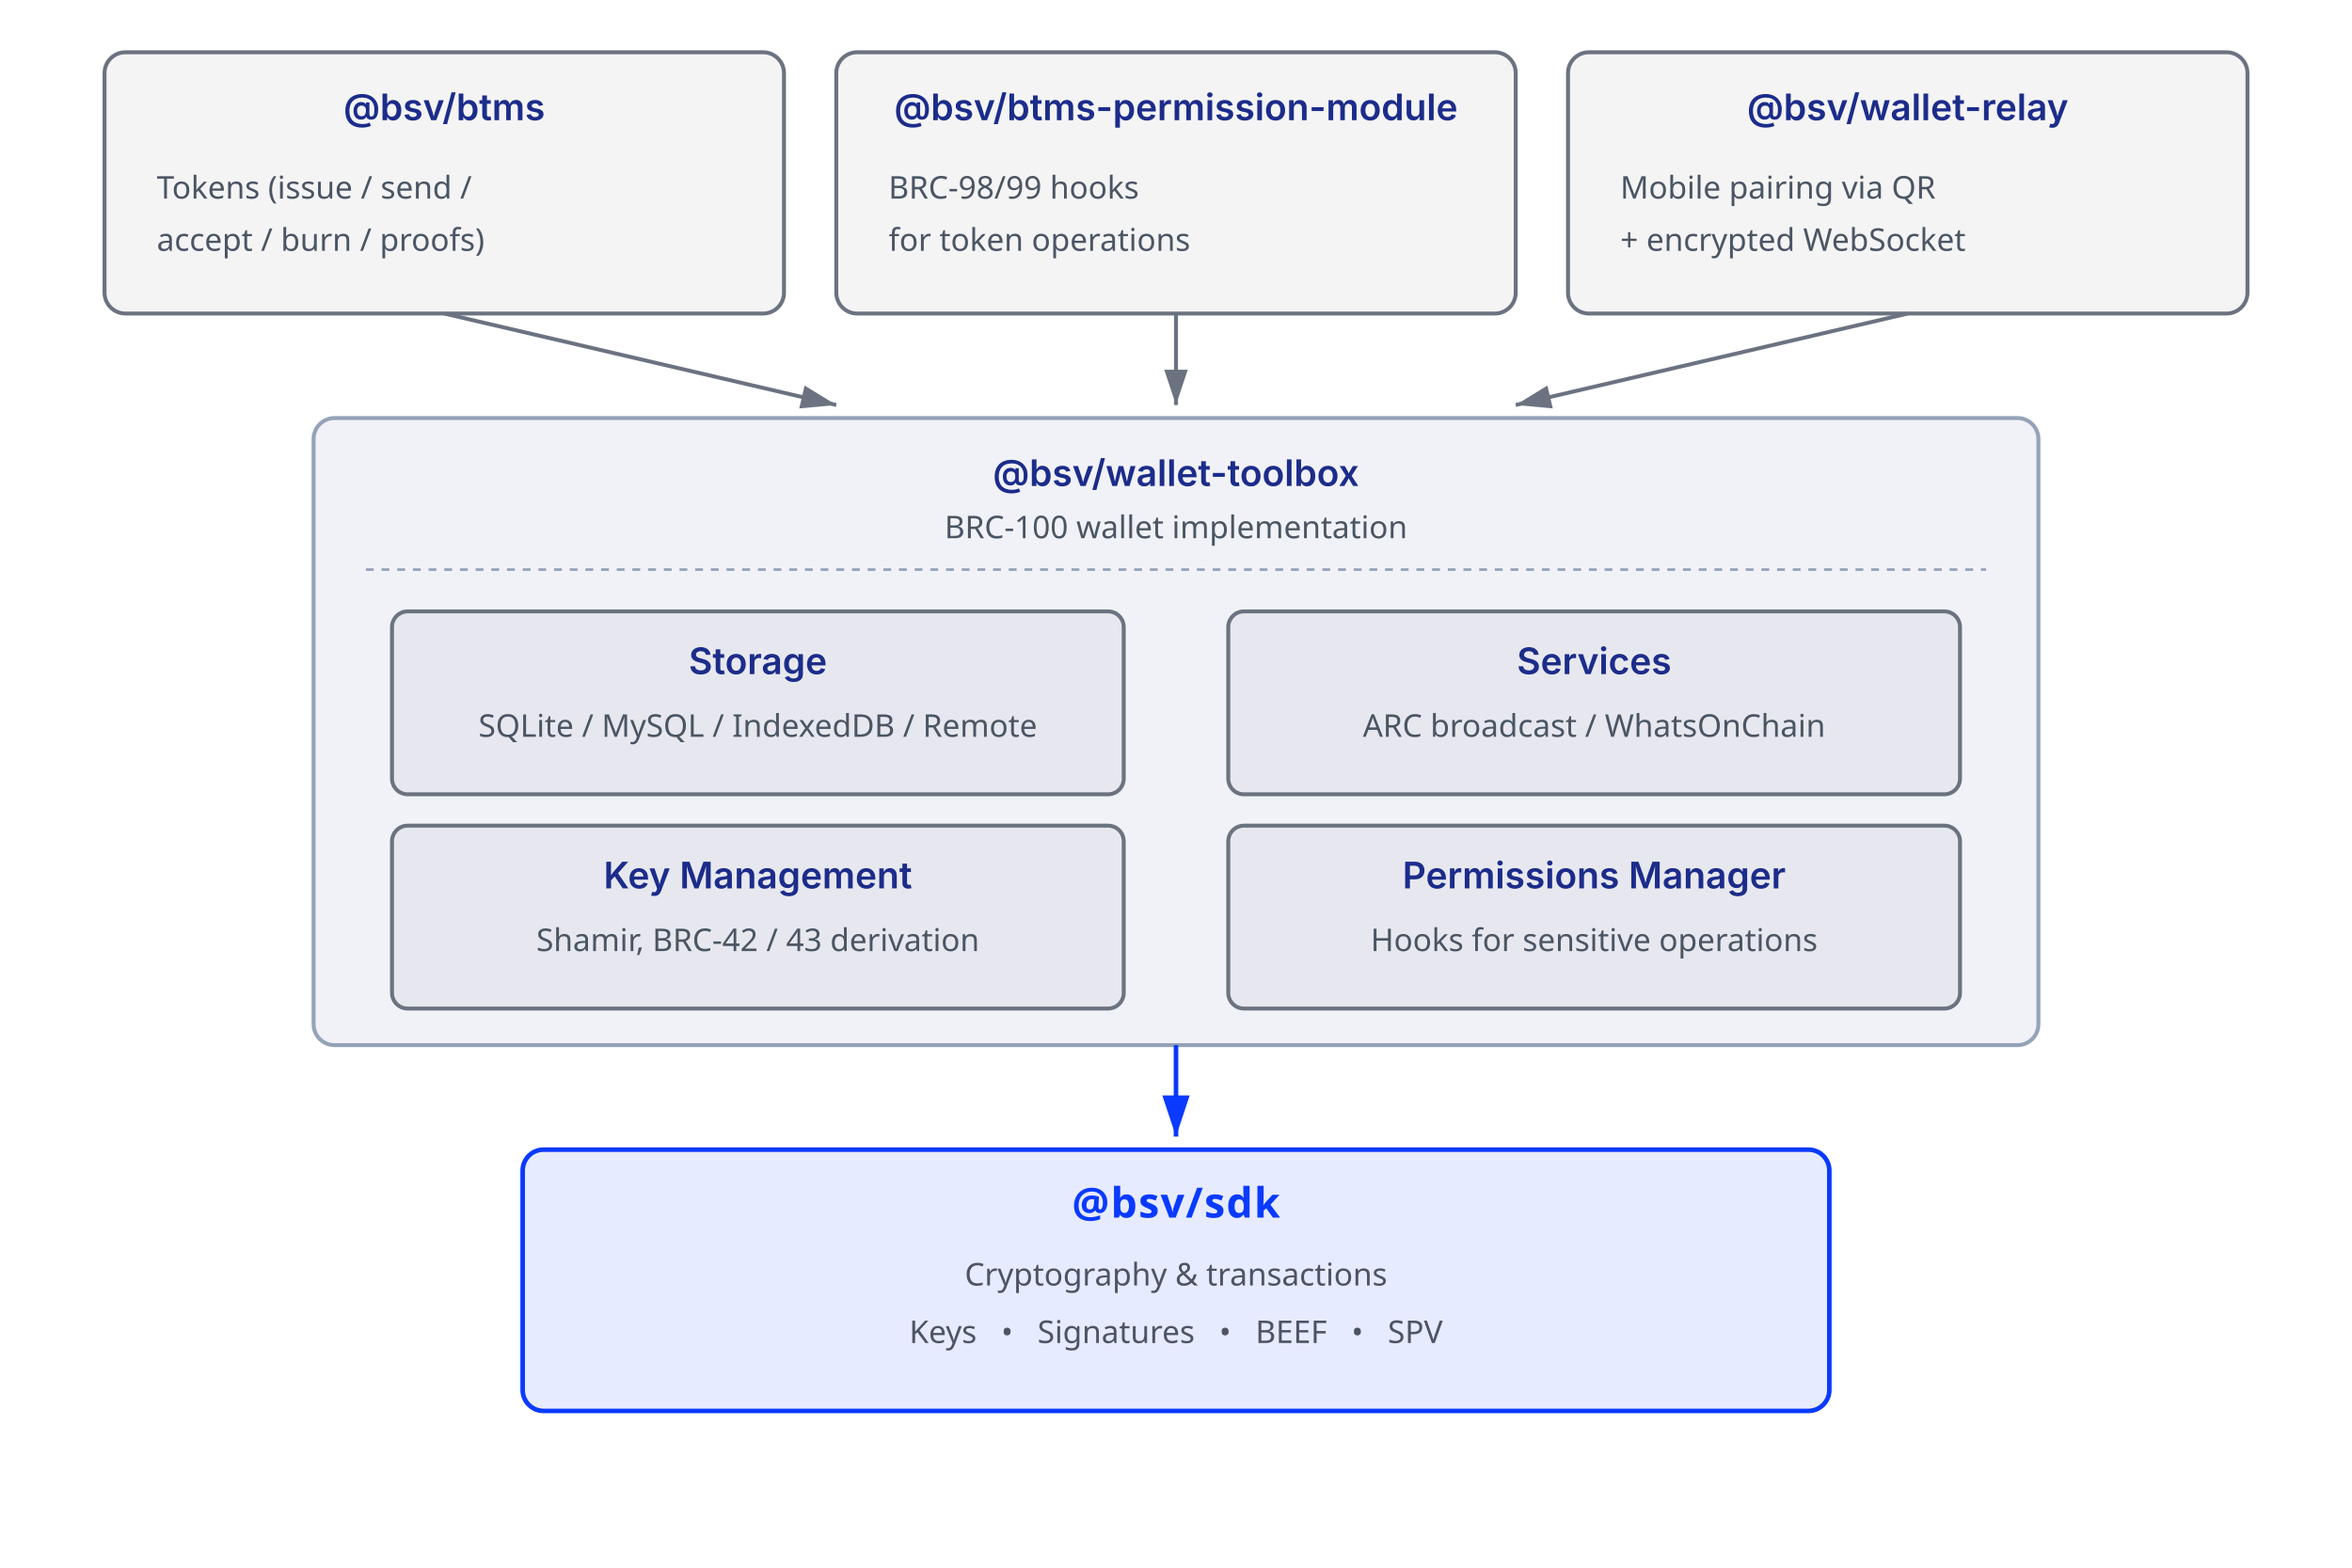
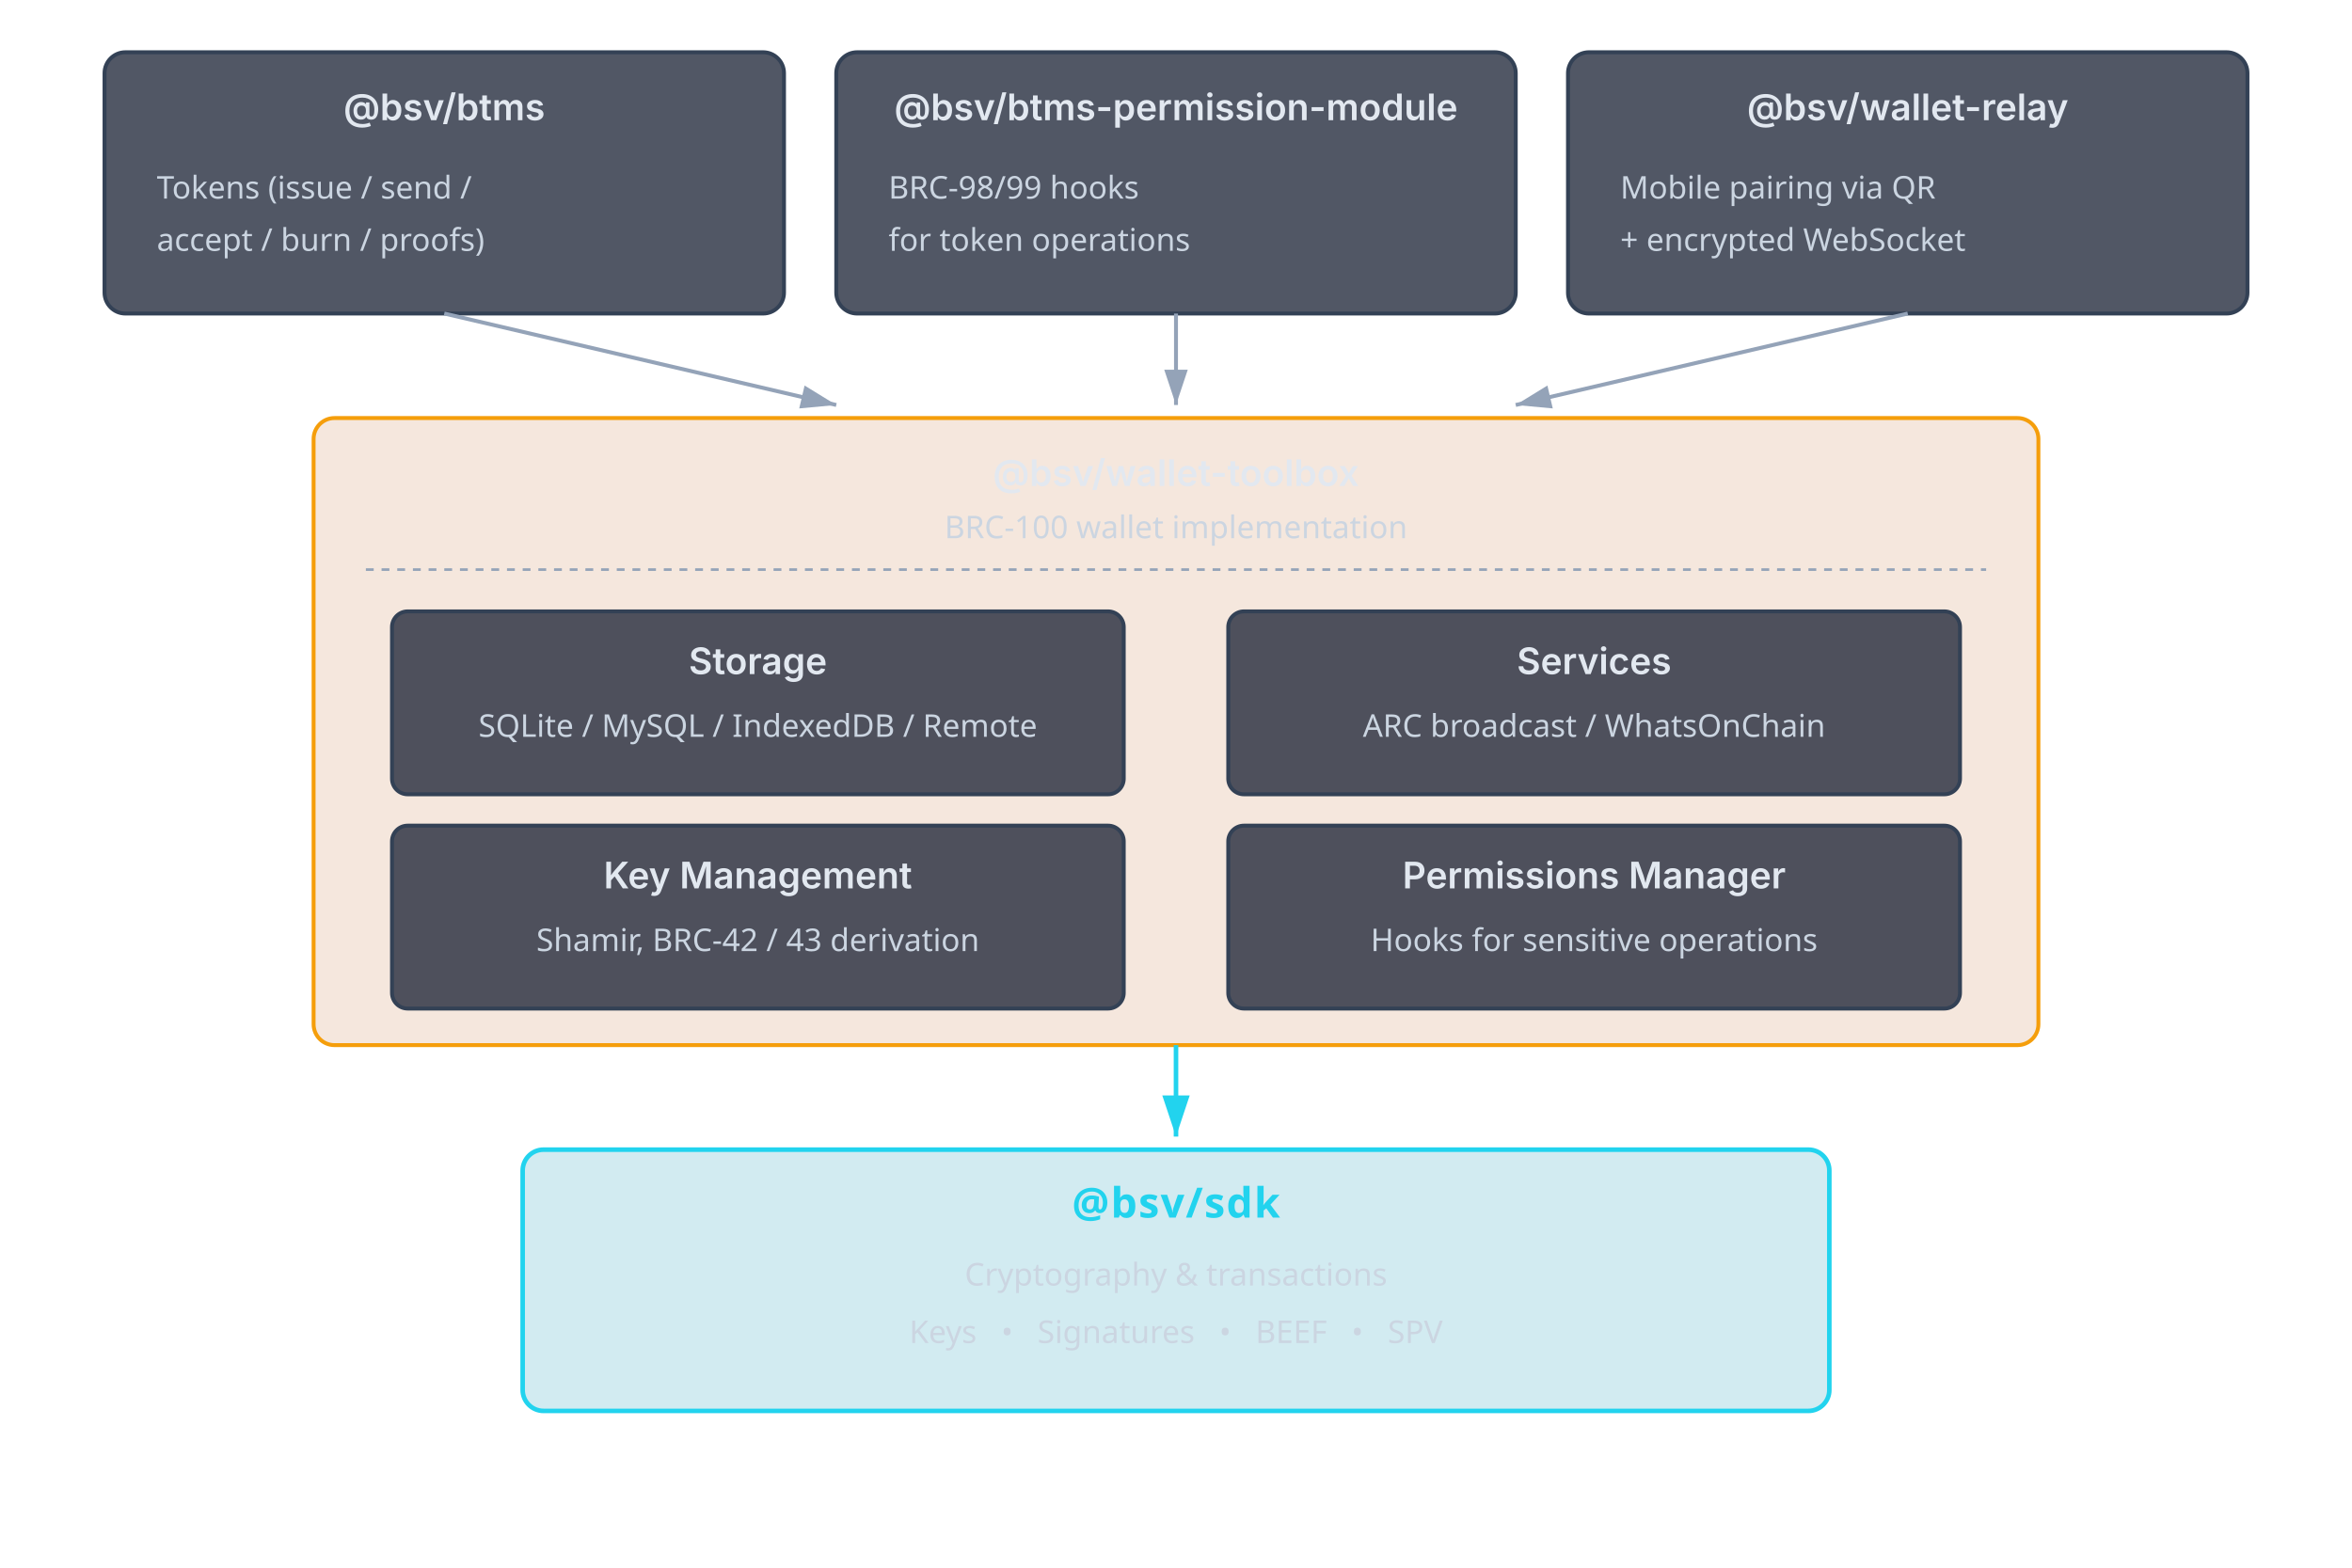
<svg xmlns="http://www.w3.org/2000/svg" viewBox="0 0 900 600" role="img" aria-labelledby="title desc">
  <style>
-     .box { fill: rgba(120,120,130,0.08); stroke: #6B7280; stroke-width: 1.5; }
-     .box-accent { fill: rgba(58,85,255,0.12); stroke: #0a3afd; stroke-width: 1.75; }
-     .box-amber { fill: rgba(28,44,138,0.06); stroke: #94a3b8; stroke-width: 1.5; }
-     .arrow { stroke: #6B7280; stroke-width: 1.5; fill: none; marker-end: url(#arrow); }
-     .arrow-orange { stroke: #0a3afd; stroke-width: 1.75; fill: none; marker-end: url(#arrow-orange); }
-     .title { font: 600 14px ui-sans-serif, system-ui, -apple-system, sans-serif; fill: #1c2c8a; }
-     .label { font: 12px ui-sans-serif, system-ui, sans-serif; fill: #4B5563; }
-     .heading { font: 700 16px ui-sans-serif, system-ui, sans-serif; fill: #0a3afd; letter-spacing: 0.5px; }
+     .box { fill: rgba(15, 23, 42, 0.72); stroke: #334155; stroke-width: 1.5; }
+     .box-accent { fill: rgba(8, 145, 178, 0.18); stroke: #22d3ee; stroke-width: 1.75; }
+     .box-amber { fill: rgba(180, 83, 9, 0.14); stroke: #f59e0b; stroke-width: 1.5; }
+     .arrow { stroke: #94a3b8; stroke-width: 1.5; fill: none; marker-end: url(#arrow); }
+     .arrow-orange { stroke: #22d3ee; stroke-width: 1.75; fill: none; marker-end: url(#arrow-orange); }
+     .title { font: 600 14px ui-sans-serif, system-ui, -apple-system, sans-serif; fill: #e2e8f0; }
+     .label { font: 12px ui-sans-serif, system-ui, sans-serif; fill: #cbd5e1; }
+     .heading { font: 700 16px ui-sans-serif, system-ui, sans-serif; fill: #22d3ee; letter-spacing: 0.5px; }
  </style>
  <defs>
    <marker id="arrow" markerWidth="10" markerHeight="10" refX="9" refY="3" orient="auto">
-       <path d="M0,0 L0,6 L9,3 z" fill="#6B7280" />
+       <path d="M0,0 L0,6 L9,3 z" fill="#94a3b8" />
    </marker>
    <marker id="arrow-orange" markerWidth="10" markerHeight="10" refX="9" refY="3" orient="auto">
-       <path d="M0,0 L0,6 L9,3 z" fill="#0a3afd" />
+       <path d="M0,0 L0,6 L9,3 z" fill="#22d3ee" />
    </marker>
  </defs>
  <rect x="40" y="20" width="260" height="100" rx="8" class="box" />
  <text x="170" y="46" text-anchor="middle" class="title">@bsv/btms</text>
  <text x="60" y="76" class="label">Tokens (issue / send /</text>
  <text x="60" y="96" class="label">accept / burn / proofs)</text>
  <rect x="320" y="20" width="260" height="100" rx="8" class="box" />
  <text x="450" y="46" text-anchor="middle" class="title">@bsv/btms-permission-module</text>
  <text x="340" y="76" class="label">BRC-98/99 hooks</text>
  <text x="340" y="96" class="label">for token operations</text>
  <rect x="600" y="20" width="260" height="100" rx="8" class="box" />
  <text x="730" y="46" text-anchor="middle" class="title">@bsv/wallet-relay</text>
  <text x="620" y="76" class="label">Mobile pairing via QR</text>
  <text x="620" y="96" class="label">+ encrypted WebSocket</text>
  <line x1="170" y1="120" x2="320" y2="155" class="arrow" />
  <line x1="450" y1="120" x2="450" y2="155" class="arrow" />
  <line x1="730" y1="120" x2="580" y2="155" class="arrow" />
  <rect x="120" y="160" width="660" height="240" rx="8" class="box-amber" />
  <text x="450" y="186" text-anchor="middle" class="title">@bsv/wallet-toolbox</text>
  <text x="450" y="206" text-anchor="middle" class="label">BRC-100 wallet implementation</text>
  <line x1="140" y1="218" x2="760" y2="218" stroke="#94a3b8" stroke-width="1" stroke-dasharray="3,3" />
  <rect x="150" y="234" width="280" height="70" rx="6" class="box" />
  <text x="290" y="258" text-anchor="middle" class="title">Storage</text>
  <text x="290" y="282" text-anchor="middle" class="label">SQLite / MySQL / IndexedDB / Remote</text>
  <rect x="470" y="234" width="280" height="70" rx="6" class="box" />
  <text x="610" y="258" text-anchor="middle" class="title">Services</text>
  <text x="610" y="282" text-anchor="middle" class="label">ARC broadcast / WhatsOnChain</text>
  <rect x="150" y="316" width="280" height="70" rx="6" class="box" />
  <text x="290" y="340" text-anchor="middle" class="title">Key Management</text>
  <text x="290" y="364" text-anchor="middle" class="label">Shamir, BRC-42 / 43 derivation</text>
  <rect x="470" y="316" width="280" height="70" rx="6" class="box" />
  <text x="610" y="340" text-anchor="middle" class="title">Permissions Manager</text>
  <text x="610" y="364" text-anchor="middle" class="label">Hooks for sensitive operations</text>
  <line x1="450" y1="400" x2="450" y2="435" class="arrow-orange" />
  <rect x="200" y="440" width="500" height="100" rx="8" class="box-accent" />
  <text x="450" y="466" text-anchor="middle" class="heading">@bsv/sdk</text>
  <text x="450" y="492" text-anchor="middle" class="label">Cryptography &amp; transactions</text>
  <text x="450" y="514" text-anchor="middle" class="label">Keys   •   Signatures   •   BEEF   •   SPV</text>
</svg>
